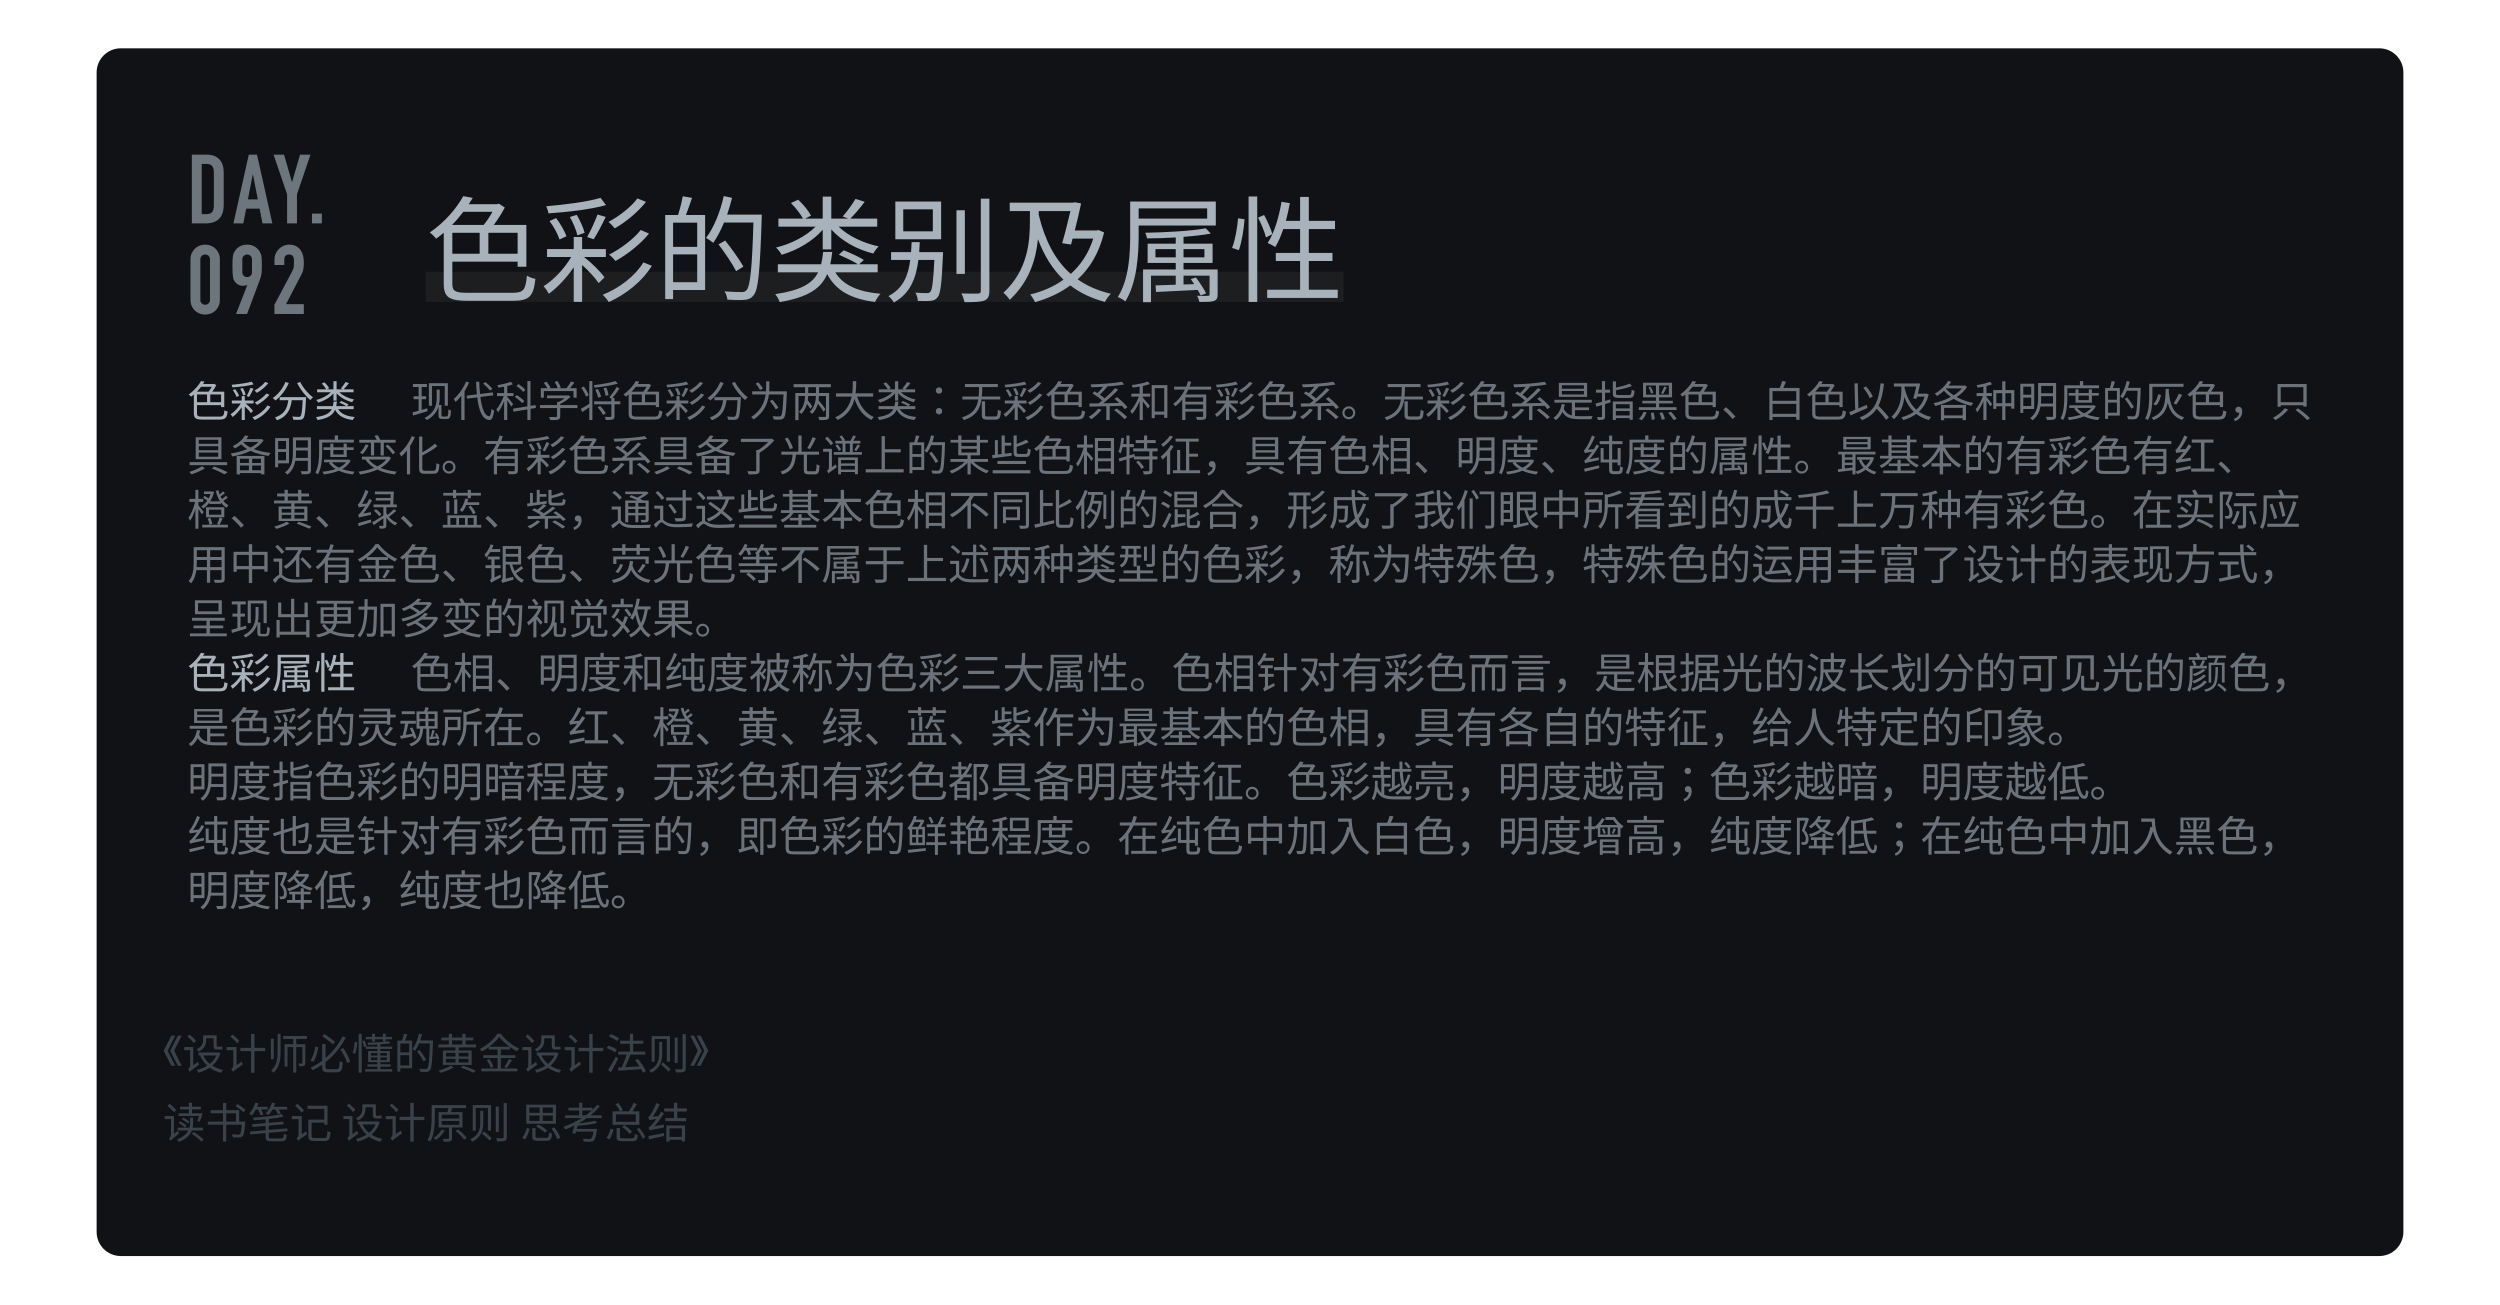
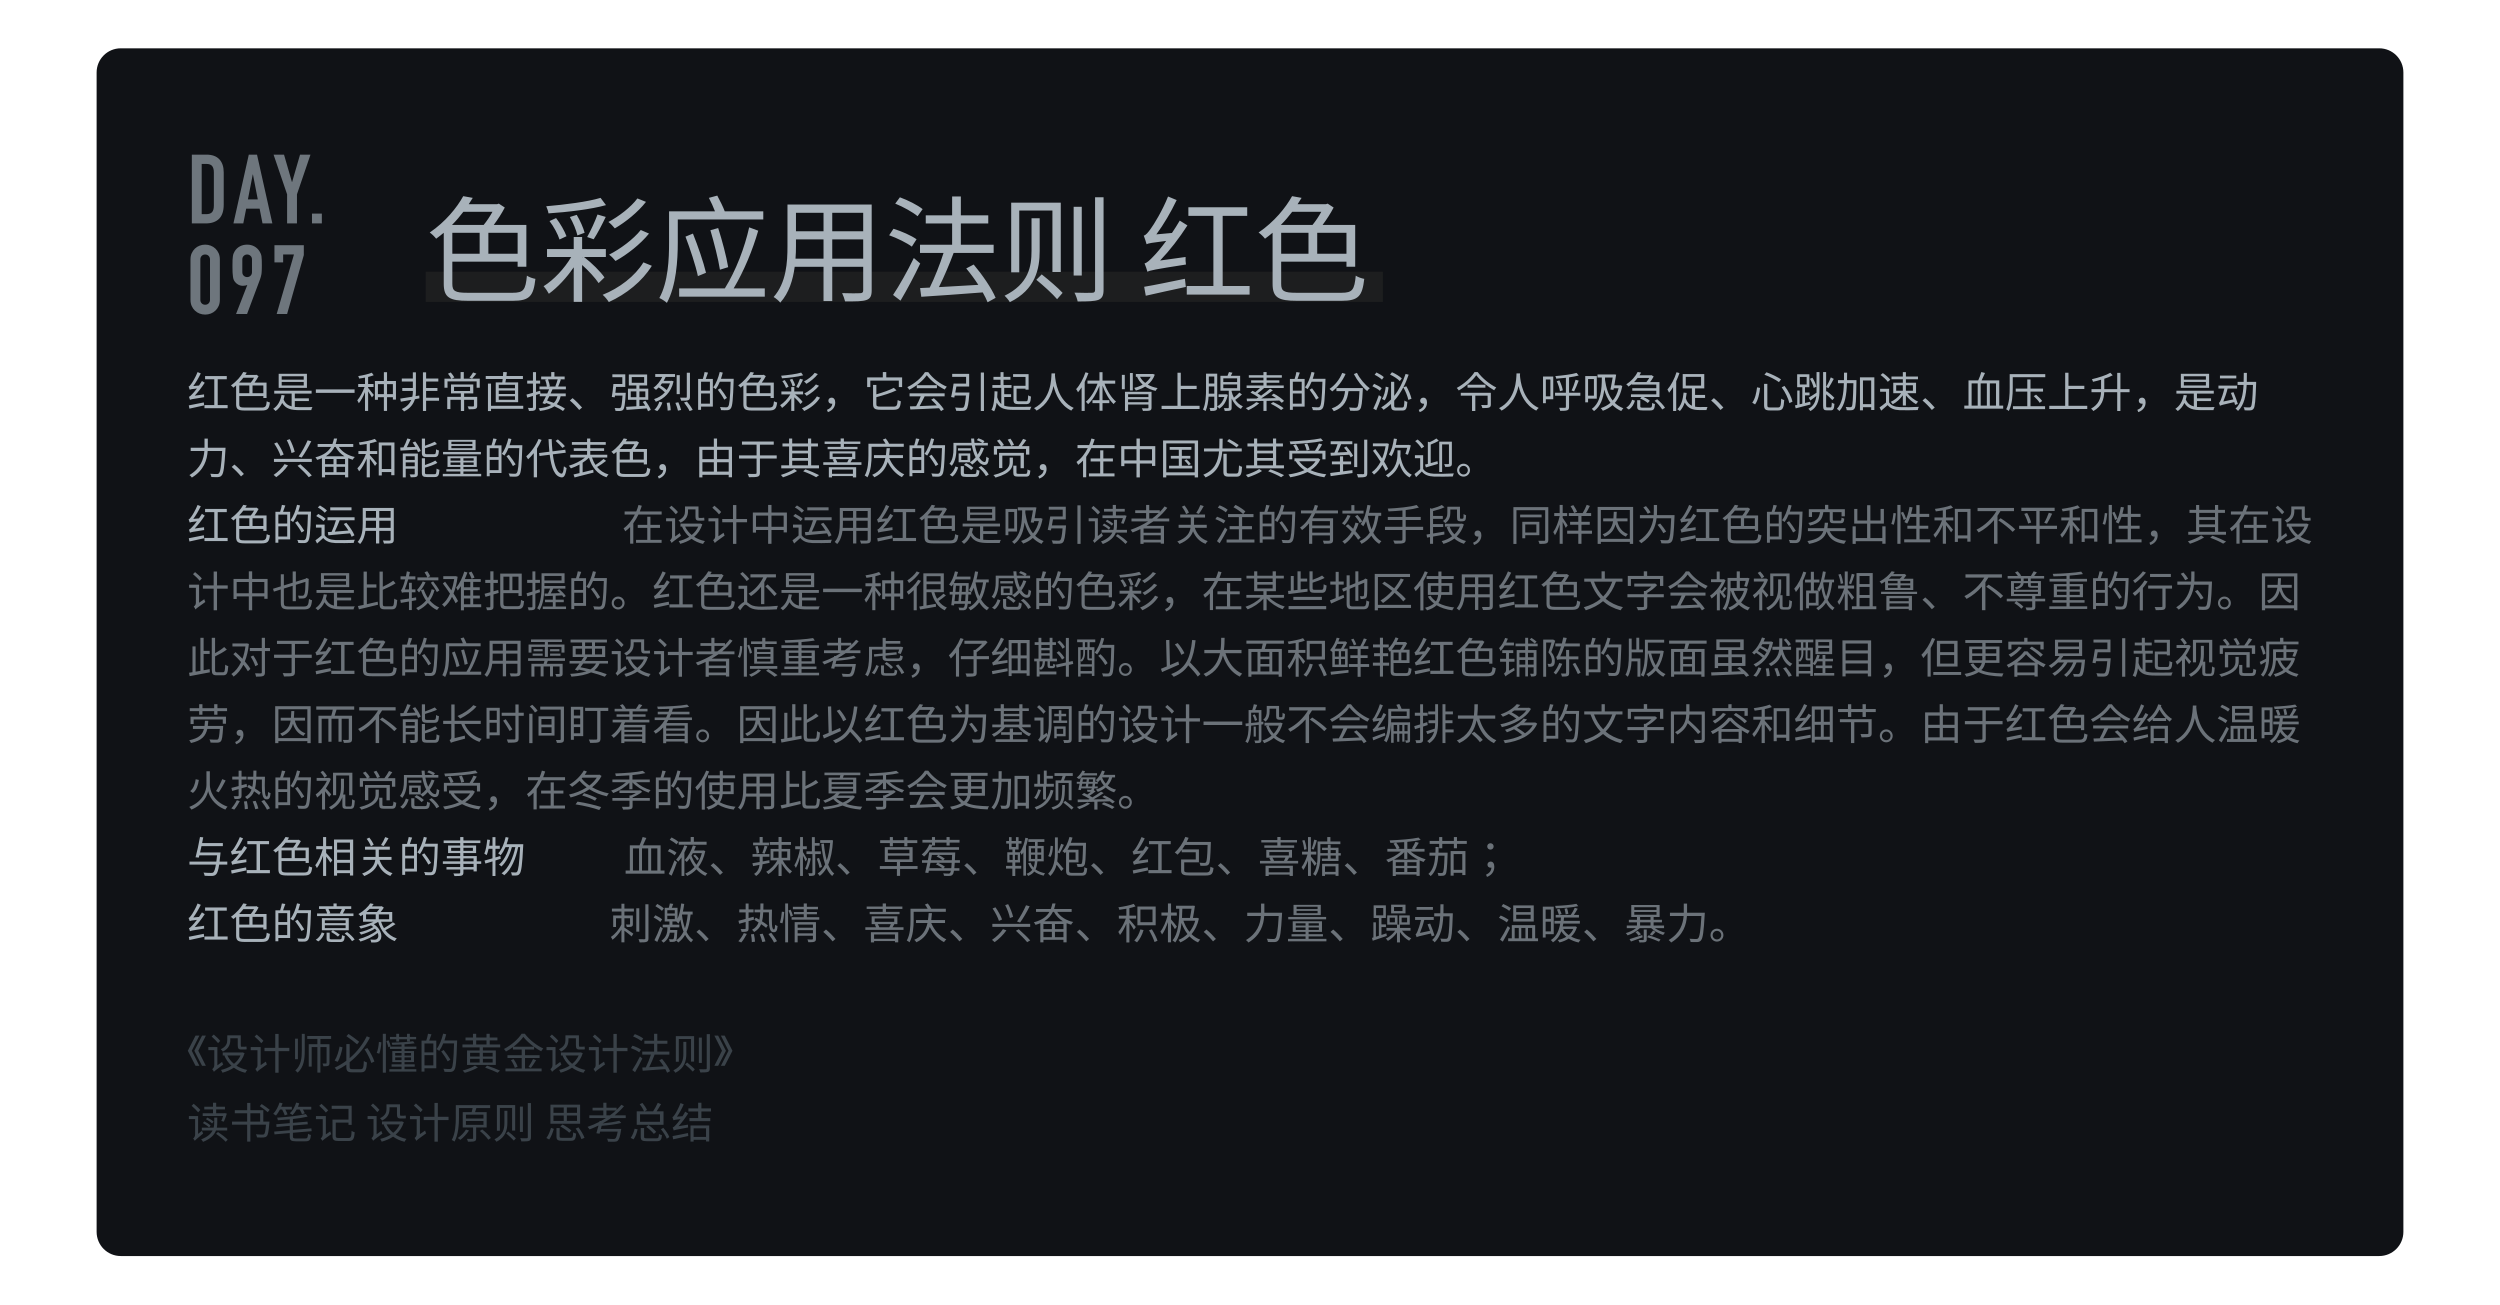
<svg xmlns="http://www.w3.org/2000/svg" width="828px" height="432px" viewBox="0 0 828 432" version="1.1">
-   <g id="92" stroke="none" stroke-width="1" fill="none" fill-rule="evenodd">
+   <g id="97" stroke="none" stroke-width="1" fill="none" fill-rule="evenodd">
    <g id="编组" transform="translate(32, 16)">
      <rect id="矩形" fill="#101216" x="0" y="0" width="764" height="400" rx="8" />
-       <path d="M31.536,58 L31.536,35.216 L36.368,35.216 C38.245,35.216 39.669,35.728 40.64,36.752 C41.611,37.776 42.096,39.227 42.096,41.104 L42.096,51.76 C42.096,53.893 41.579,55.467 40.544,56.48 C39.509,57.493 38.021,58 36.08,58 L31.536,58 Z M34.8,38.288 L34.8,54.928 L36.304,54.928 C37.221,54.928 37.872,54.699 38.256,54.24 C38.64,53.781 38.832,53.061 38.832,52.08 L38.832,41.104 C38.832,40.208 38.651,39.515 38.288,39.024 C37.925,38.533 37.264,38.288 36.304,38.288 L34.8,38.288 Z M53.376,50.032 L51.776,41.776 L51.712,41.776 L50.112,50.032 L53.376,50.032 Z M45.312,58 L50.4,35.216 L53.12,35.216 L58.208,58 L54.944,58 L53.984,53.104 L49.536,53.104 L48.576,58 L45.312,58 Z M63.088,58 L63.088,48.368 L58.608,35.216 L62.064,35.216 L64.688,44.272 L64.752,44.272 L67.376,35.216 L70.832,35.216 L66.352,48.368 L66.352,58 L63.088,58 Z M71.328,58 L71.328,54.736 L74.592,54.736 L74.592,58 L71.328,58 Z M31.088,69.92 C31.088,69.152 31.221,68.469 31.488,67.872 C31.755,67.275 32.112,66.763 32.56,66.336 C33.008,65.909 33.525,65.584 34.112,65.36 C34.699,65.136 35.312,65.024 35.952,65.024 C36.592,65.024 37.205,65.136 37.792,65.36 C38.379,65.584 38.896,65.909 39.344,66.336 C39.792,66.763 40.149,67.275 40.416,67.872 C40.683,68.469 40.816,69.152 40.816,69.92 L40.816,83.296 C40.816,84.064 40.683,84.747 40.416,85.344 C40.149,85.941 39.792,86.453 39.344,86.88 C38.896,87.307 38.379,87.632 37.792,87.856 C37.205,88.08 36.592,88.192 35.952,88.192 C35.312,88.192 34.699,88.08 34.112,87.856 C33.525,87.632 33.008,87.307 32.56,86.88 C32.112,86.453 31.755,85.941 31.488,85.344 C31.221,84.747 31.088,84.064 31.088,83.296 L31.088,69.92 Z M34.352,83.296 C34.352,83.765 34.501,84.155 34.8,84.464 C35.099,84.773 35.483,84.928 35.952,84.928 C36.421,84.928 36.805,84.773 37.104,84.464 C37.403,84.155 37.552,83.765 37.552,83.296 L37.552,69.92 C37.552,69.451 37.403,69.061 37.104,68.752 C36.805,68.443 36.421,68.288 35.952,68.288 C35.483,68.288 35.099,68.443 34.8,68.752 C34.501,69.061 34.352,69.451 34.352,69.92 L34.352,83.296 Z M46.176,88 L49.888,78.432 L49.824,78.368 C49.717,78.453 49.552,78.523 49.328,78.576 C49.104,78.629 48.811,78.656 48.448,78.656 C47.872,78.656 47.339,78.517 46.848,78.24 C46.357,77.963 45.973,77.611 45.696,77.184 C45.547,76.971 45.429,76.741 45.344,76.496 C45.259,76.251 45.195,75.936 45.152,75.552 C45.099,75.232 45.06,74.842 45.036,74.381 L45.024,74.096 C45.008,73.656 44.998,73.129 44.994,72.515 L44.992,71.872 C44.992,71.232 45,70.69 45.016,70.246 L45.024,70.032 C45.041,69.648 45.072,69.308 45.116,69.013 L45.152,68.8 C45.195,68.48 45.264,68.203 45.36,67.968 C45.456,67.733 45.579,67.488 45.728,67.232 C46.155,66.528 46.725,65.984 47.44,65.6 C48.155,65.216 48.96,65.024 49.856,65.024 C50.752,65.024 51.552,65.221 52.256,65.616 C52.96,66.011 53.525,66.549 53.952,67.232 C54.101,67.488 54.229,67.733 54.336,67.968 C54.443,68.203 54.528,68.48 54.592,68.8 C54.635,69.141 54.667,69.552 54.688,70.032 L54.704,70.476 C54.715,70.873 54.72,71.339 54.72,71.872 L54.714,72.71 C54.709,73.052 54.7,73.354 54.688,73.616 L54.657,74.133 C54.639,74.375 54.618,74.592 54.592,74.784 C54.528,75.125 54.459,75.429 54.384,75.696 C54.309,75.963 54.219,76.245 54.112,76.544 L49.824,88 L46.176,88 Z M48.256,74.144 C48.256,74.635 48.416,75.029 48.736,75.328 C49.056,75.627 49.429,75.776 49.856,75.776 C50.283,75.776 50.656,75.627 50.976,75.328 C51.296,75.029 51.456,74.635 51.456,74.144 L51.456,69.92 C51.456,69.429 51.296,69.035 50.976,68.736 C50.656,68.437 50.283,68.288 49.856,68.288 C49.429,68.288 49.056,68.437 48.736,68.736 C48.416,69.035 48.256,69.429 48.256,69.92 L48.256,74.144 Z M58.896,88 L58.896,84.928 L64.784,73.824 C65.083,73.269 65.253,72.784 65.296,72.368 C65.339,71.952 65.36,71.435 65.36,70.816 C65.36,70.539 65.355,70.245 65.344,69.936 C65.333,69.627 65.275,69.355 65.168,69.12 C65.061,68.885 64.901,68.688 64.688,68.528 C64.475,68.368 64.165,68.288 63.76,68.288 C63.269,68.288 62.88,68.427 62.592,68.704 C62.304,68.981 62.16,69.387 62.16,69.92 L62.16,71.776 L58.896,71.776 L58.896,69.984 C58.896,69.301 59.024,68.661 59.28,68.064 C59.536,67.467 59.888,66.944 60.336,66.496 C60.763,66.048 61.275,65.691 61.872,65.424 C62.469,65.157 63.109,65.024 63.792,65.024 C64.645,65.024 65.376,65.179 65.984,65.488 C66.592,65.797 67.099,66.219 67.504,66.752 C67.888,67.285 68.171,67.893 68.352,68.576 C68.533,69.259 68.624,69.984 68.624,70.752 L68.62,71.276 C68.616,71.606 68.606,71.895 68.592,72.144 C68.571,72.517 68.528,72.875 68.464,73.216 C68.4,73.557 68.293,73.899 68.144,74.24 L67.977,74.606 C67.854,74.867 67.707,75.161 67.536,75.488 L62.736,84.736 L68.624,84.736 L68.624,88 L58.896,88 Z" id="DAY.092" fill="#6E767D" fill-rule="nonzero" />
+       <path d="M31.536,58 L31.536,35.216 L36.368,35.216 C38.245,35.216 39.669,35.728 40.64,36.752 C41.611,37.776 42.096,39.227 42.096,41.104 L42.096,51.76 C42.096,53.893 41.579,55.467 40.544,56.48 C39.509,57.493 38.021,58 36.08,58 L31.536,58 Z M34.8,38.288 L34.8,54.928 L36.304,54.928 C37.221,54.928 37.872,54.699 38.256,54.24 C38.64,53.781 38.832,53.061 38.832,52.08 L38.832,41.104 C38.832,40.208 38.651,39.515 38.288,39.024 C37.925,38.533 37.264,38.288 36.304,38.288 L34.8,38.288 Z M53.376,50.032 L51.776,41.776 L51.712,41.776 L50.112,50.032 L53.376,50.032 Z M45.312,58 L50.4,35.216 L53.12,35.216 L58.208,58 L54.944,58 L53.984,53.104 L49.536,53.104 L48.576,58 L45.312,58 Z M63.088,58 L63.088,48.368 L58.608,35.216 L62.064,35.216 L64.688,44.272 L64.752,44.272 L67.376,35.216 L70.832,35.216 L66.352,48.368 L66.352,58 L63.088,58 Z M71.328,58 L71.328,54.736 L74.592,54.736 L74.592,58 L71.328,58 Z M31.088,69.92 C31.088,69.152 31.221,68.469 31.488,67.872 C31.755,67.275 32.112,66.763 32.56,66.336 C33.008,65.909 33.525,65.584 34.112,65.36 C34.699,65.136 35.312,65.024 35.952,65.024 C36.592,65.024 37.205,65.136 37.792,65.36 C38.379,65.584 38.896,65.909 39.344,66.336 C39.792,66.763 40.149,67.275 40.416,67.872 C40.683,68.469 40.816,69.152 40.816,69.92 L40.816,83.296 C40.816,84.064 40.683,84.747 40.416,85.344 C40.149,85.941 39.792,86.453 39.344,86.88 C38.896,87.307 38.379,87.632 37.792,87.856 C37.205,88.08 36.592,88.192 35.952,88.192 C35.312,88.192 34.699,88.08 34.112,87.856 C33.525,87.632 33.008,87.307 32.56,86.88 C32.112,86.453 31.755,85.941 31.488,85.344 C31.221,84.747 31.088,84.064 31.088,83.296 L31.088,69.92 Z M34.352,83.296 C34.352,83.765 34.501,84.155 34.8,84.464 C35.099,84.773 35.483,84.928 35.952,84.928 C36.421,84.928 36.805,84.773 37.104,84.464 C37.403,84.155 37.552,83.765 37.552,83.296 L37.552,69.92 C37.552,69.451 37.403,69.061 37.104,68.752 C36.805,68.443 36.421,68.288 35.952,68.288 C35.483,68.288 35.099,68.443 34.8,68.752 C34.501,69.061 34.352,69.451 34.352,69.92 L34.352,83.296 Z M46.176,88 L49.888,78.432 L49.824,78.368 C49.717,78.453 49.552,78.523 49.328,78.576 C49.104,78.629 48.811,78.656 48.448,78.656 C47.872,78.656 47.339,78.517 46.848,78.24 C46.357,77.963 45.973,77.611 45.696,77.184 C45.547,76.971 45.429,76.741 45.344,76.496 C45.259,76.251 45.195,75.936 45.152,75.552 C45.099,75.232 45.06,74.842 45.036,74.381 L45.024,74.096 C45.008,73.656 44.998,73.129 44.994,72.515 L44.992,71.872 C44.992,71.232 45,70.69 45.016,70.246 L45.024,70.032 C45.041,69.648 45.072,69.308 45.116,69.013 L45.152,68.8 C45.195,68.48 45.264,68.203 45.36,67.968 C45.456,67.733 45.579,67.488 45.728,67.232 C46.155,66.528 46.725,65.984 47.44,65.6 C48.155,65.216 48.96,65.024 49.856,65.024 C50.752,65.024 51.552,65.221 52.256,65.616 C52.96,66.011 53.525,66.549 53.952,67.232 C54.101,67.488 54.229,67.733 54.336,67.968 C54.443,68.203 54.528,68.48 54.592,68.8 C54.635,69.141 54.667,69.552 54.688,70.032 L54.704,70.476 C54.715,70.873 54.72,71.339 54.72,71.872 L54.714,72.71 C54.709,73.052 54.7,73.354 54.688,73.616 L54.657,74.133 C54.639,74.375 54.618,74.592 54.592,74.784 C54.528,75.125 54.459,75.429 54.384,75.696 C54.309,75.963 54.219,76.245 54.112,76.544 L49.824,88 L46.176,88 Z M48.256,74.144 C48.256,74.635 48.416,75.029 48.736,75.328 C49.056,75.627 49.429,75.776 49.856,75.776 C50.283,75.776 50.656,75.627 50.976,75.328 C51.296,75.029 51.456,74.635 51.456,74.144 L51.456,69.92 C51.456,69.429 51.296,69.035 50.976,68.736 C50.656,68.437 50.283,68.288 49.856,68.288 C49.429,68.288 49.056,68.437 48.736,68.736 C48.416,69.035 48.256,69.429 48.256,69.92 L48.256,74.144 Z M59.632,88 L65.36,68.288 L61.776,68.288 L61.776,70.912 L58.896,70.912 L58.896,65.216 L68.624,65.216 L68.624,68.48 L63.088,88 L59.632,88 Z" id="DAY.097" fill="#6E767D" fill-rule="nonzero" />
    </g>
-     <rect id="矩形" fill="#1D1E1F" x="141" y="90" width="304" height="10" />
-     <text id="色彩的类别及属性" font-family="PingFangSC-Semibold, PingFang SC" font-size="38" font-weight="500" line-spacing="38" fill="#A8B2BA">
-       <tspan x="141" y="97">色彩的类别及属性</tspan>
+     <rect id="矩形" fill="#1D1E1F" x="141" y="90" width="317" height="10" />
+     <text id="色彩应用法则-红色" font-family="PingFangSC-Semibold, PingFang SC" font-size="38" font-weight="500" line-spacing="38" fill="#A8B2BA">
+       <tspan x="141" y="97">色彩应用法则 红色</tspan>
    </text>
-     <text id="色彩分类-现代科学将色彩分为两大类：无彩" font-family="PingFangSC-Semibold, PingFang SC" font-size="14" font-weight="500" line-spacing="18" fill="#A8B2BA">
-       <tspan x="62" y="138">色彩分类</tspan>
-       <tspan x="118" y="138" font-family="PingFangSC-Regular, PingFang SC" font-weight="normal">   </tspan>
-       <tspan x="136" y="138" font-family="PingFangSC-Regular, PingFang SC" font-weight="normal" fill-opacity="0.6">现代科学将色彩分为两大类：无彩色系和有彩色系。无彩色系是指黑色、白色以及各种明度的灰色，只</tspan>
-       <tspan x="62" y="156" font-family="PingFangSC-Regular, PingFang SC" font-weight="normal" fill-opacity="0.6">具备明度变化。有彩色系具备了光谱上的某些色相特征，具有色相、明度、纯度的属性。最基本的有彩色有红、</tspan>
-       <tspan x="62" y="174" font-family="PingFangSC-Regular, PingFang SC" font-weight="normal" fill-opacity="0.6">橙、黄、绿、蓝、紫，通过这些基本色相不同比例的混合，形成了我们眼中所看到的成千上万种有彩色。在实际应</tspan>
-       <tspan x="62" y="192" font-family="PingFangSC-Regular, PingFang SC" font-weight="normal" fill-opacity="0.6">用中还有金色、银色、荧光色等不属于上述两种类型的色彩，称为特殊色，特殊色的运用丰富了设计的表现方式，</tspan>
-       <tspan x="62" y="210" font-family="PingFangSC-Regular, PingFang SC" font-weight="normal" fill-opacity="0.6">呈现出更加多变的视觉效果。</tspan>
-       <tspan x="62" y="228">色彩属性</tspan>
-       <tspan x="118" y="228" font-family="PingFangSC-Regular, PingFang SC" font-weight="normal">  </tspan>
-       <tspan x="136" y="228" font-family="PingFangSC-Regular, PingFang SC" font-weight="normal" fill-opacity="0.6">色相、明度和纯度被称为色彩三大属性。色相针对有彩色而言，是根据光的波长划分的可见光的颜色，</tspan>
-       <tspan x="62" y="246" font-family="PingFangSC-Regular, PingFang SC" font-weight="normal" fill-opacity="0.6">是色彩的灵魂所在。红、橙、黄、绿、蓝、紫作为最基本的色相，具有各自的特征，给人特定的印象。</tspan>
-       <tspan x="62" y="264" font-family="PingFangSC-Regular, PingFang SC" font-weight="normal" fill-opacity="0.6">明度指色彩的明暗程度，无彩色和有彩色都具备明度特征。色彩越亮，明度越高；色彩越暗，明度越低。</tspan>
-       <tspan x="62" y="282" font-family="PingFangSC-Regular, PingFang SC" font-weight="normal" fill-opacity="0.6">纯度也是针对有彩色而言的，即色彩的鲜艳程度。在纯色中加入白色，明度增高，纯度降低；在纯色中加入黑色，</tspan>
-       <tspan x="62" y="300" font-family="PingFangSC-Regular, PingFang SC" font-weight="normal" fill-opacity="0.6">明度降低，纯度也降低。</tspan>
+     <text id="红色是一种非常直接、强烈的色彩，它会引起" font-family="PingFangSC-Regular, PingFang SC" font-size="14" font-weight="normal" line-spacing="22" fill="#A8B2BA">
+       <tspan x="62" y="135">红色是一种非常直接、强烈的色彩，它会引起人体肾上腺素的分泌，令人呼吸急促、心跳加速、血压上升，是动</tspan>
+       <tspan x="62" y="157">力、兴奋和能量的代表色，由于其喜庆的感觉，在中国尤其受到欢迎。</tspan>
+       <tspan x="62" y="179" font-family="PingFangSC-Medium, PingFang SC" font-weight="400">红色的运用</tspan>
+       <tspan x="132" y="179">             </tspan>
+       <tspan x="206" y="179" fill-opacity="0.6">在设计中运用红色是吸引读者关注的有效手段，同样因为红色的突出性和不平和性，其在设</tspan>
+       <tspan x="62" y="201" fill-opacity="0.6">计中也是比较难把握的。红色还是一种很敏感的色彩，在某些地区使用红色文字会被视做粗鲁、不尊重的行为。因</tspan>
+       <tspan x="62" y="223" fill-opacity="0.6">此对于红色的应用需要设计者慎重考虑，仔细斟酌。以大面积鲜艳红色铺陈的版面虽然醒目，但更容易引起视觉疲</tspan>
+       <tspan x="62" y="245" fill-opacity="0.6">劳，因而不能长时间盯着看。因此以红色为基调的设计一般不会编排太多的文字内容和细节。由于红色会给人温暖</tspan>
+       <tspan x="62" y="267" fill-opacity="0.6">火热的视觉感受，在冬季的使用比夏季会更加频繁。</tspan>
+       <tspan x="62" y="289" font-family="PingFangSC-Medium, PingFang SC" font-weight="400">与红色相关的事物 </tspan>
+       <tspan x="178.662" y="289">      </tspan>
+       <tspan x="206.634" y="289" fill-opacity="0.6">血液、辣椒、草莓、鞭炮、红包、喜糖、番茄；</tspan>
+       <tspan x="500.634" y="289" />
+       <tspan x="62" y="311" font-family="PingFangSC-Medium, PingFang SC" font-weight="400">红色的意象</tspan>
+       <tspan x="132" y="311">               </tspan>
+       <tspan x="201.93" y="311" fill-opacity="0.6"> 刺激、热情、喜庆、兴奋、积极、力量、躁动、温暖、暴力。</tspan>
    </text>
    <text id="《设计师必懂的黄金设计法则》-读书笔记" font-family="PingFangSC-Regular, PingFang SC" font-size="14" font-weight="normal" line-spacing="24" fill="#3A4249">
-       <tspan x="54" y="353">《设计师必懂的黄金设计法则》     </tspan>
-       <tspan x="54" y="377">  读书笔记 设计原则 思考总结</tspan>
+       <tspan x="62" y="353">《设计师必懂的黄金设计法则》     </tspan>
+       <tspan x="62" y="377">读书笔记 设计原则 思考总结</tspan>
    </text>
  </g>
</svg>
